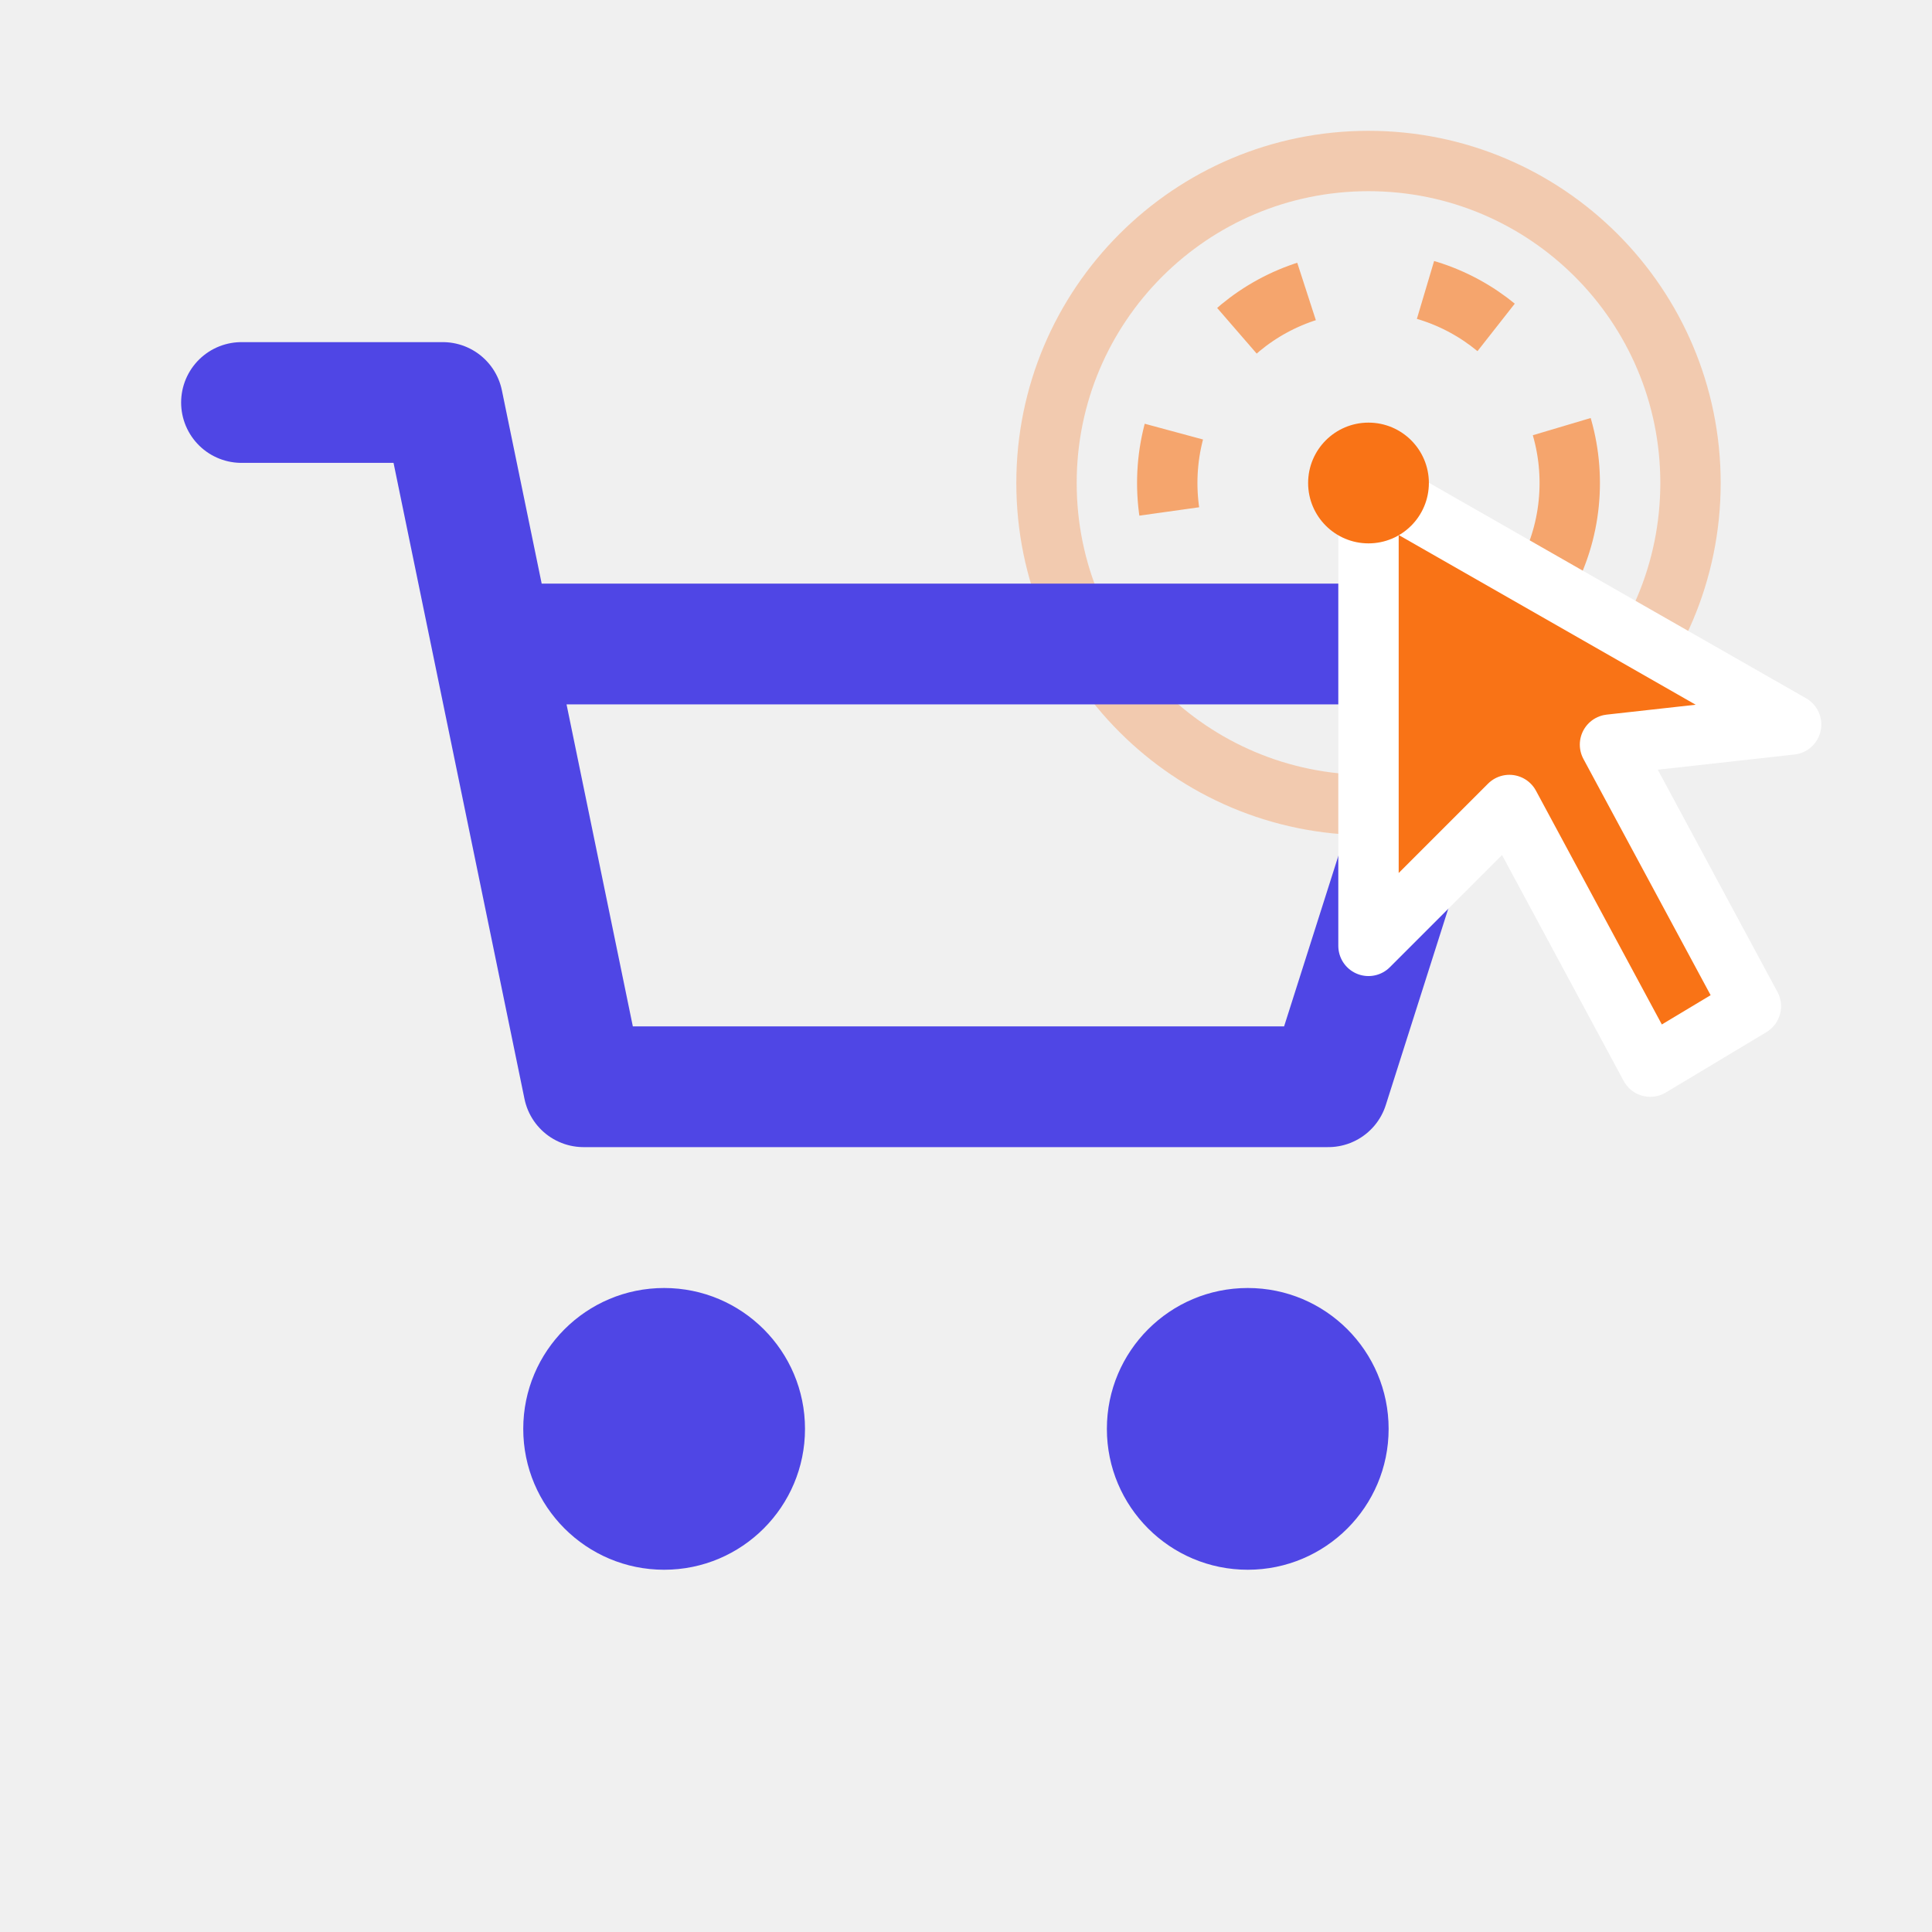
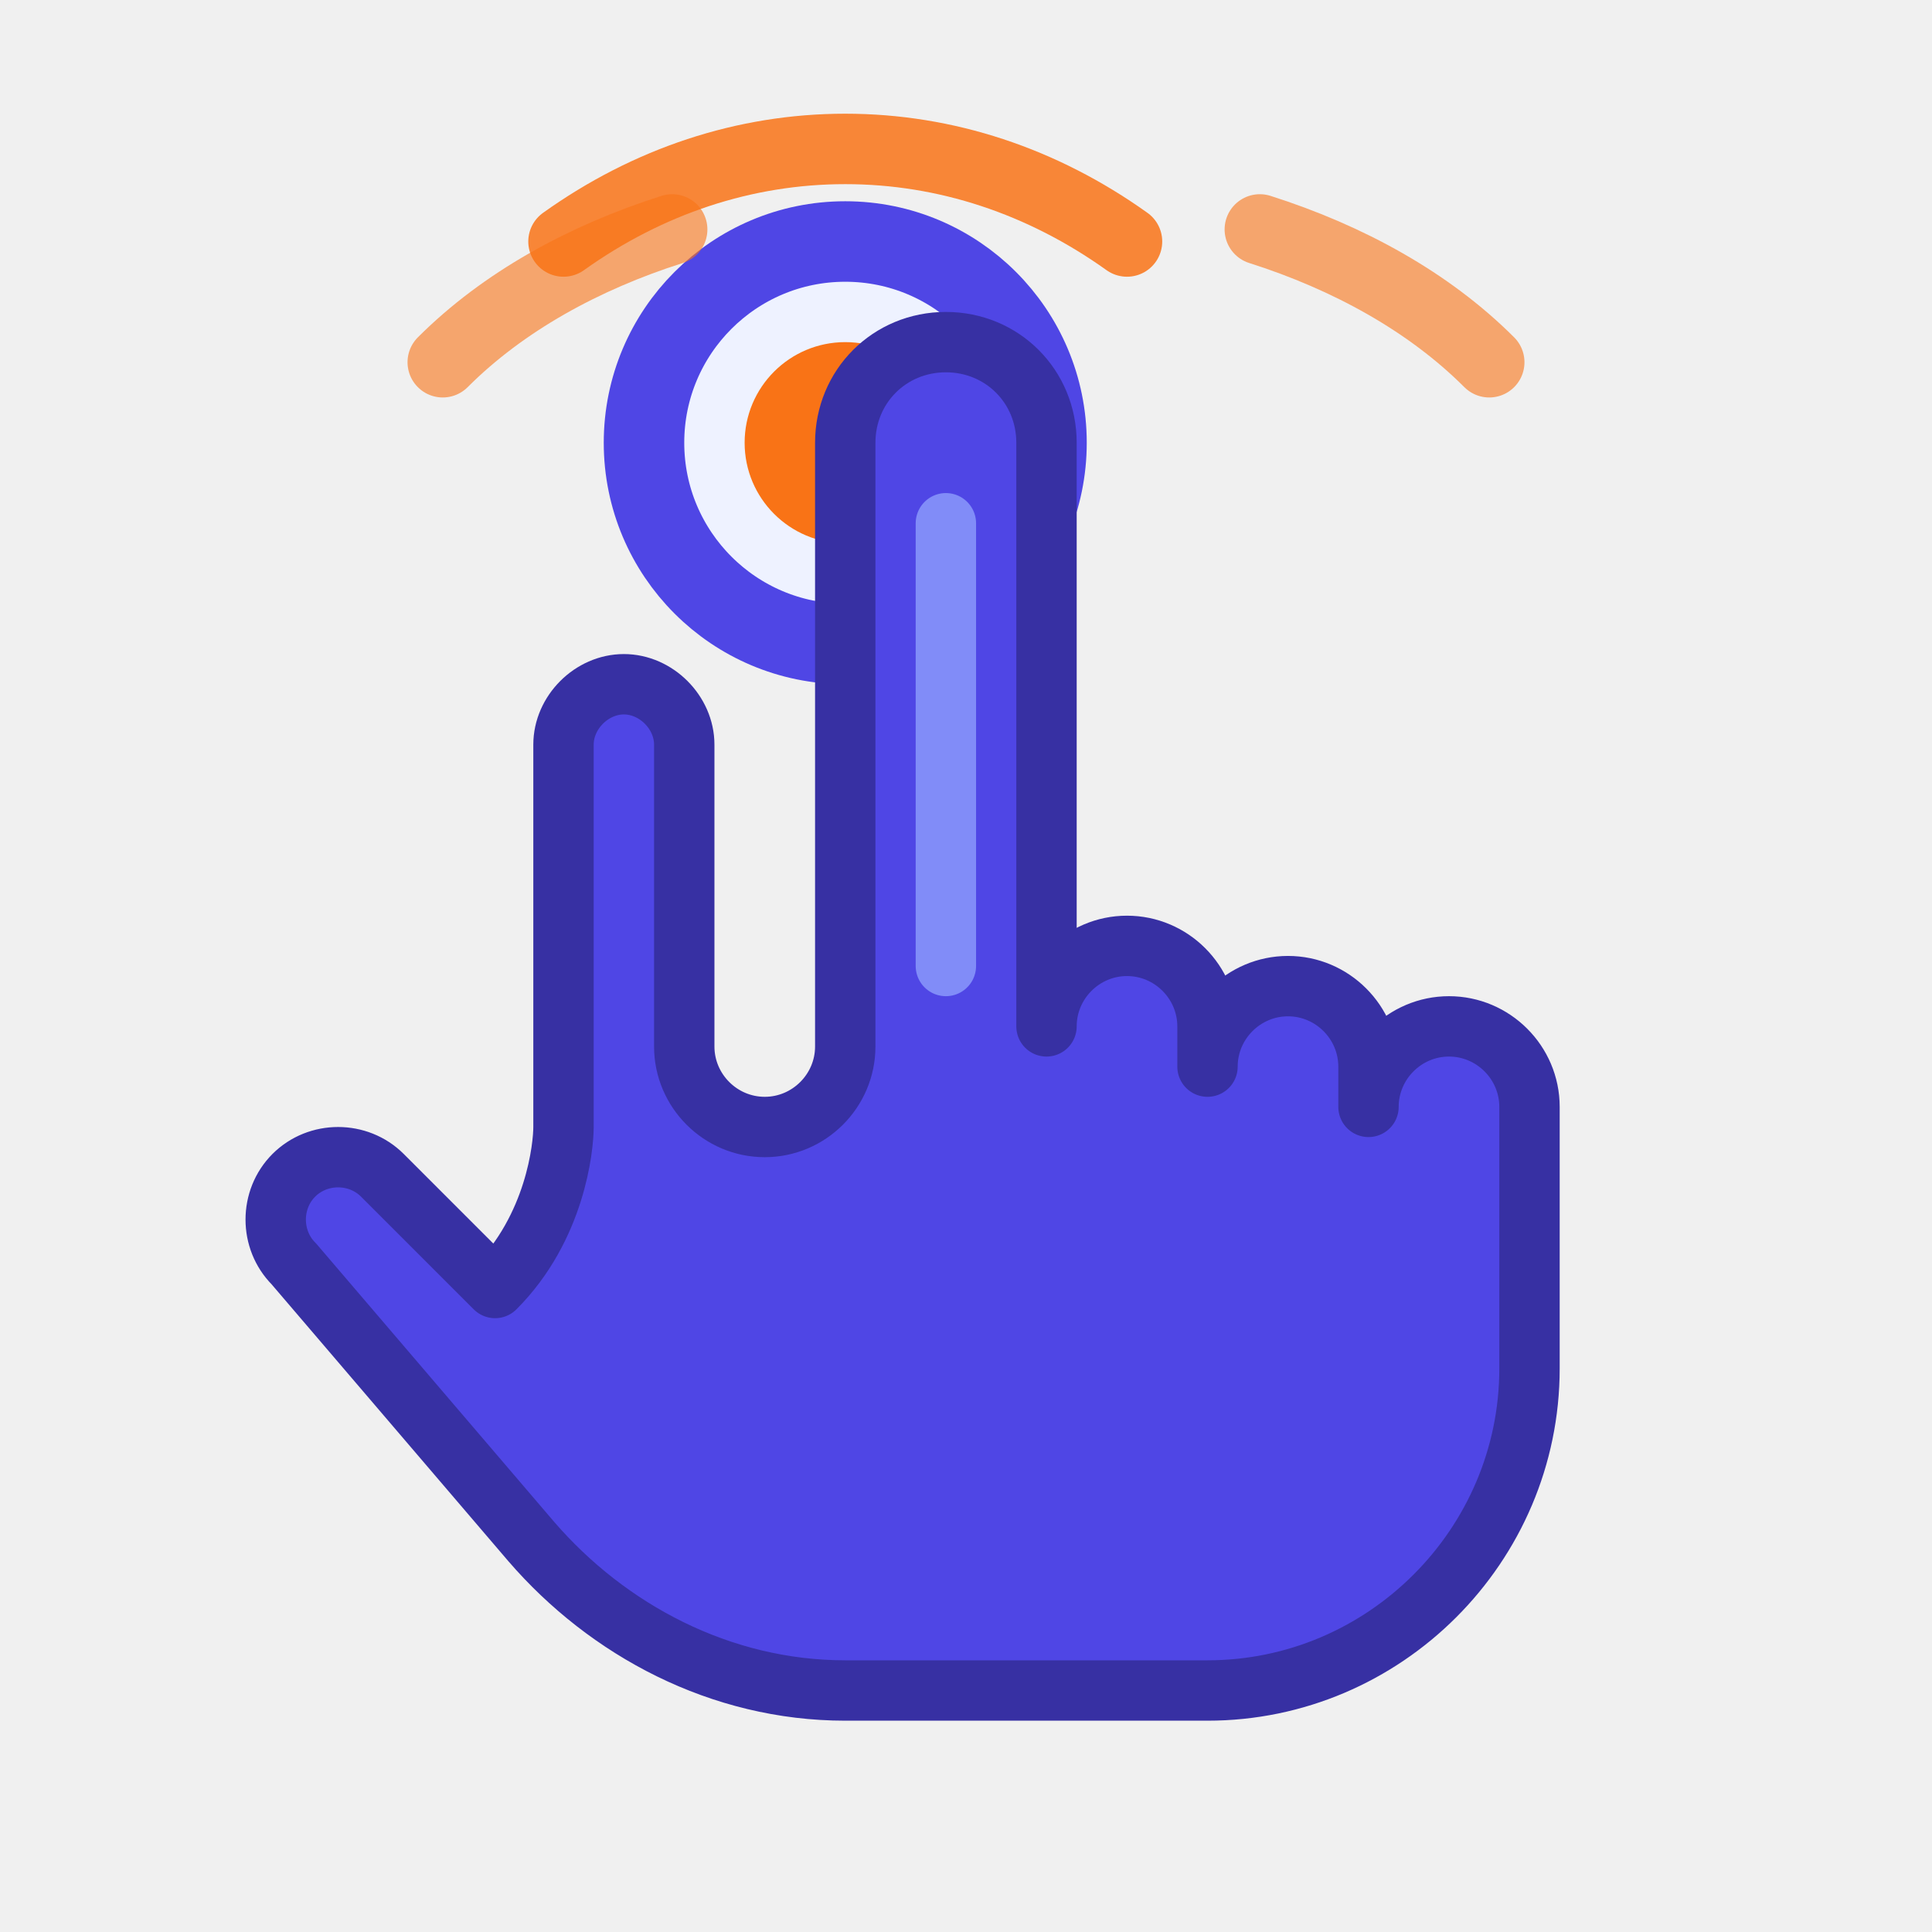
<svg xmlns="http://www.w3.org/2000/svg" viewBox="0 0 48 48" width="48" height="48" fill="none">
-   <circle cx="34" cy="12" r="5" stroke="#F97316" stroke-width="1.5" stroke-dasharray="2 3" opacity="0.6" />
-   <circle cx="34" cy="12" r="8" stroke="#F97316" stroke-width="1.5" opacity="0.3" />
-   <path d="M6 10H11L14.5 27H33L36.5 16H13.5" stroke="#4F46E5" stroke-width="3" stroke-linecap="round" stroke-linejoin="round" />
-   <circle cx="16.5" cy="35.5" r="3.5" fill="#4F46E5" />
-   <circle cx="31" cy="35.5" r="3.5" fill="#4F46E5" />
-   <path d="M34 12L34 23.5L37.5 20L41 26.5L43.5 25L40 18.5L44.5 18L34 12Z" fill="#F97316" stroke="#FFFFFF" stroke-width="1.5" stroke-linejoin="round" />
-   <circle cx="34" cy="12" r="1.5" fill="#F97316" />
+   <circle cx="21" cy="11" r="5" fill="#EEF2FF" stroke="#4F46E5" stroke-width="2" />
+   <circle cx="21" cy="11" r="2.5" fill="#F97316" />
+   <path d="M14 6C16.1 4.5 18.5 3.7 21 3.7C23.5 3.7 25.9 4.5 28 6" stroke="#F97316" stroke-width="1.75" stroke-linecap="round" opacity="0.85" />
+   <path d="M11 9C12.5 7.5 14.5 6.4 16.7 5.7" stroke="#F97316" stroke-width="1.75" stroke-linecap="round" opacity="0.6" />
+   <path d="M31.3 5.7C33.5 6.4 35.5 7.5 37 9" stroke="#F97316" stroke-width="1.75" stroke-linecap="round" opacity="0.6" />
+   <path d="M21 11V26C21 27.1 20.1 28 19 28C17.9 28 17 27.1 17 26V18.5C17 17.7 16.3 17 15.5 17C14.7 17 14 17.7 14 18.5V28C14 28.5 13.8 30.5 12.3 32L9.5 29.2C8.9 28.6 7.9 28.6 7.3 29.2C6.7 29.8 6.7 30.8 7.3 31.4L13.2 38.3C15.1 40.5 17.9 42 21 42H30C34.4 42 38 38.4 38 34V27.5C38 26.4 37.1 25.5 36 25.5C34.9 25.5 34 26.4 34 27.5V26.5C34 25.4 33.1 24.5 32 24.5C30.9 24.5 30 25.4 30 26.5V25.5C30 24.4 29.1 23.5 28 23.5C26.9 23.5 26 24.4 26 25.5V11C26 9.6 24.9 8.5 23.5 8.5C22.1 8.5 21 9.6 21 11Z" fill="#4F46E5" stroke="#3730A3" stroke-width="1.5" stroke-linejoin="round" />
+   <path d="M23.5 13V24" stroke="#818CF8" stroke-width="1.5" stroke-linecap="round" />
</svg>
